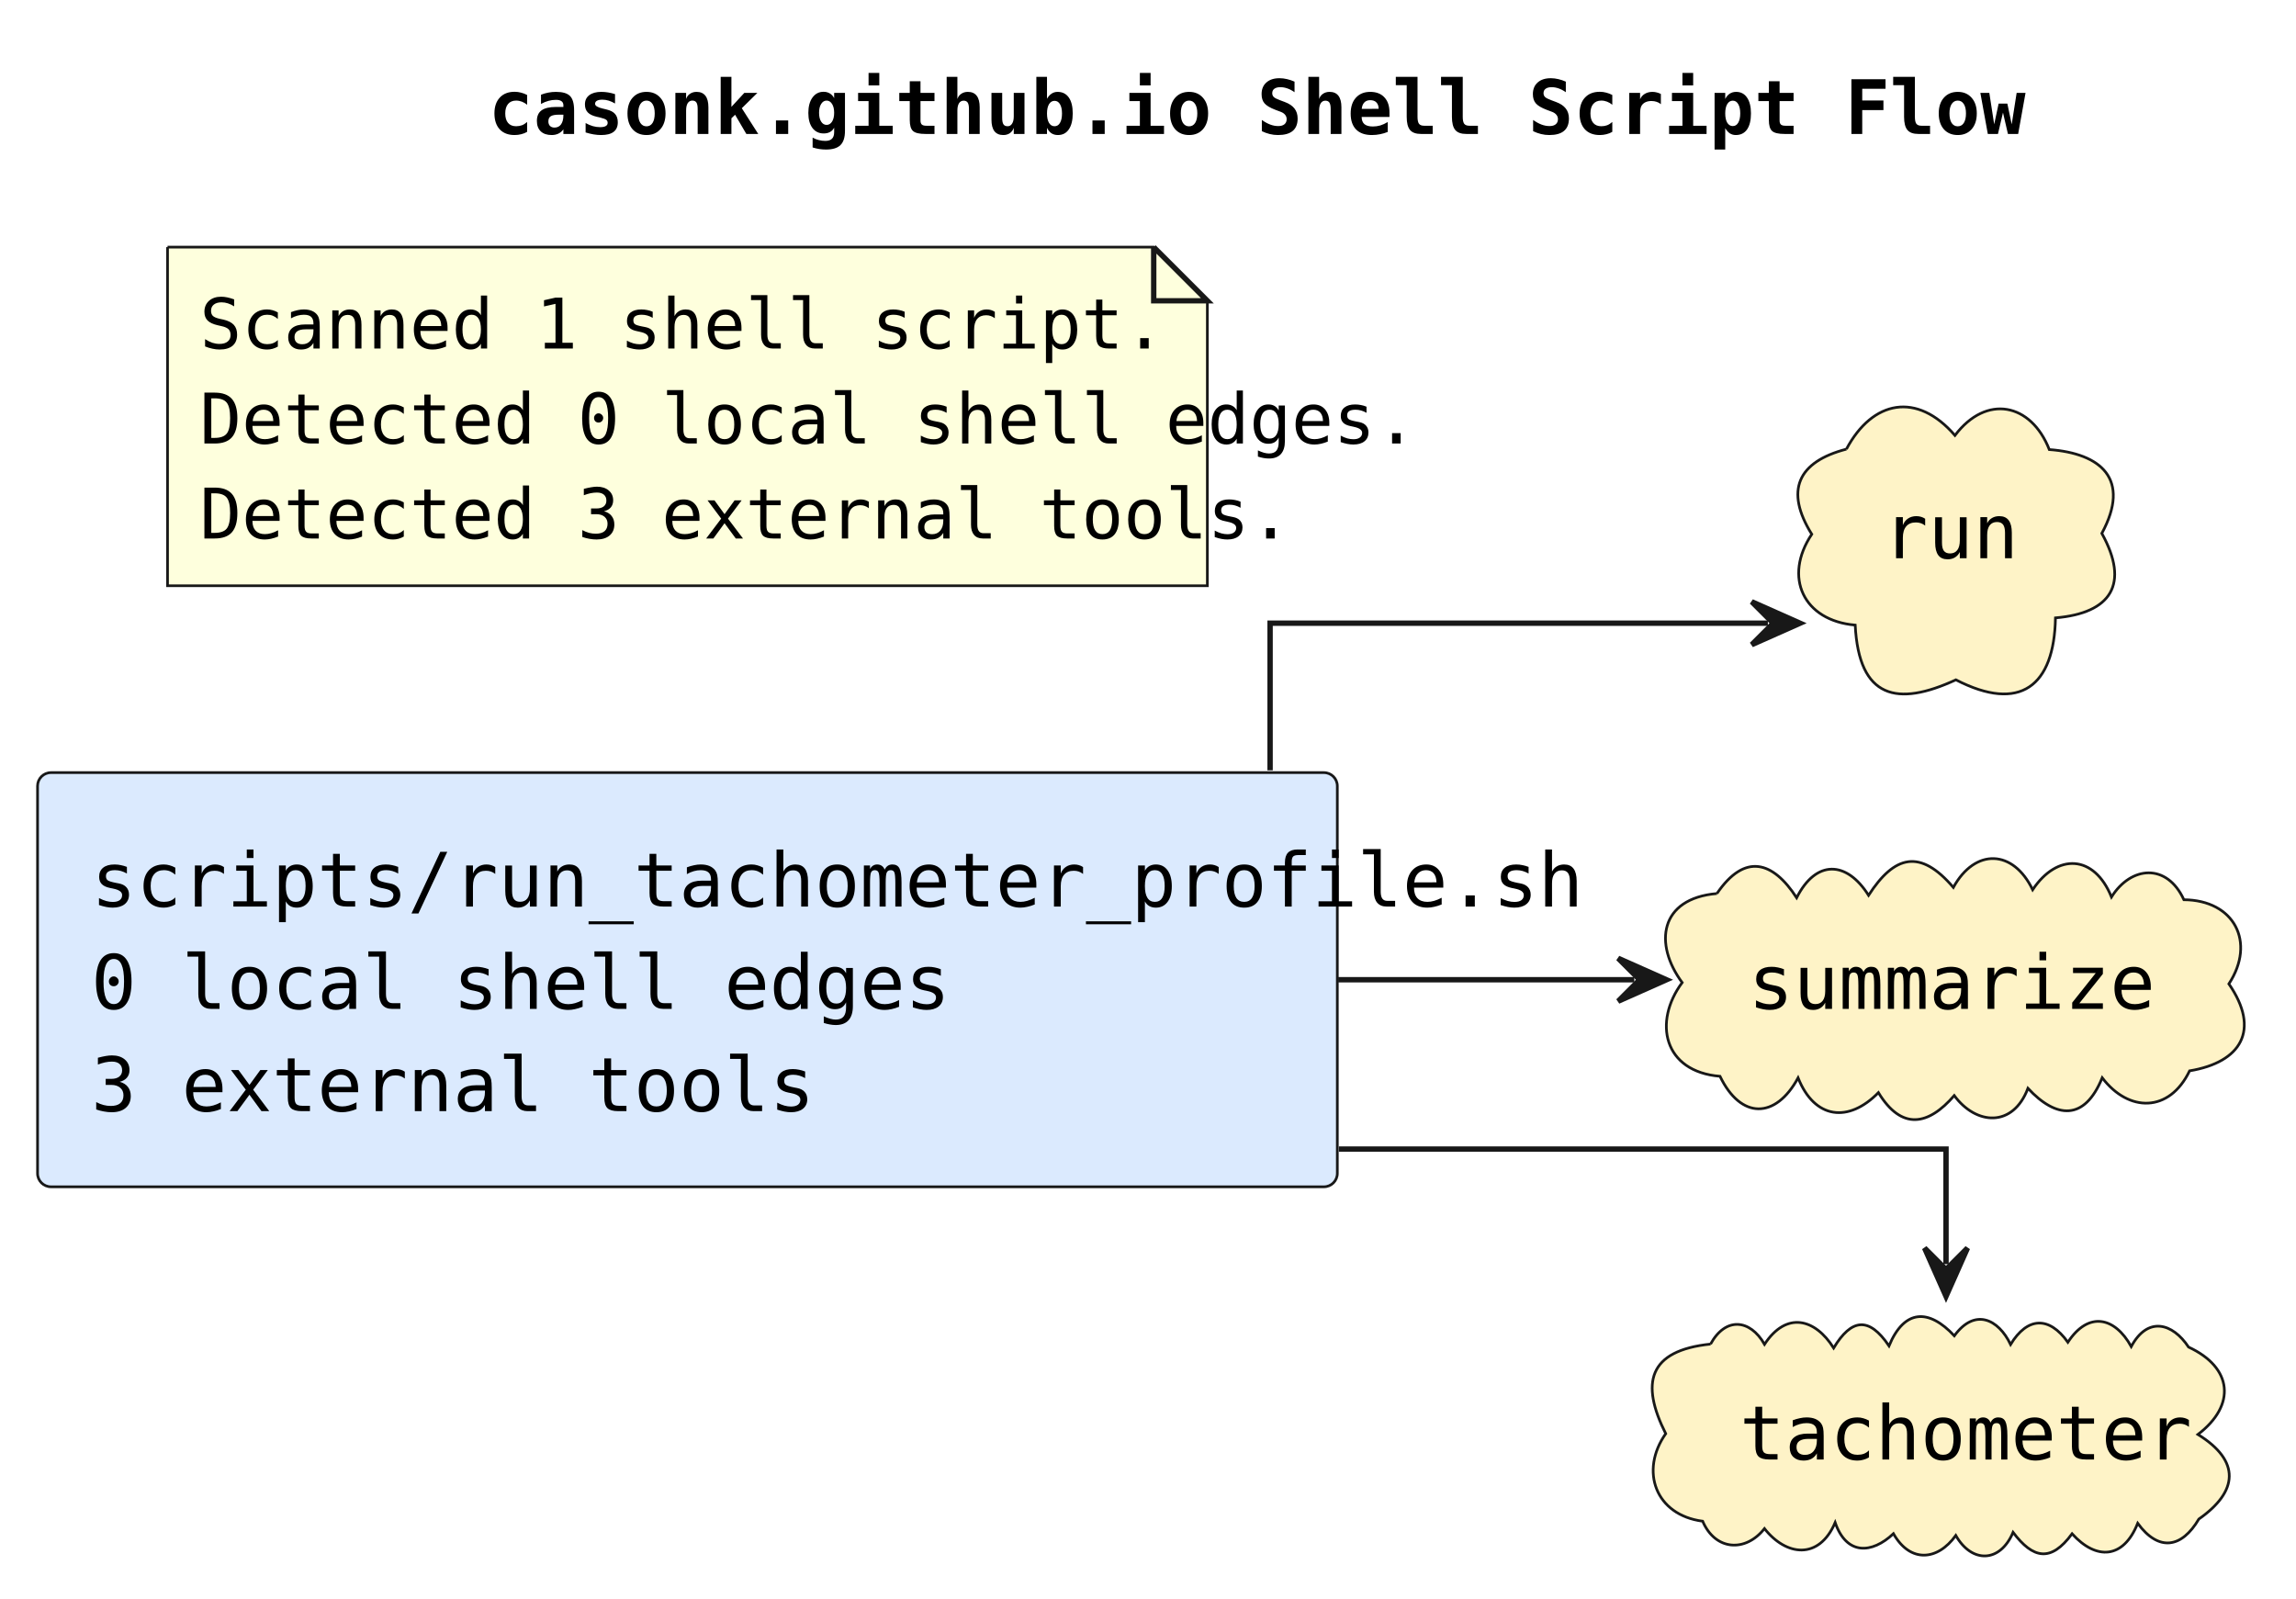
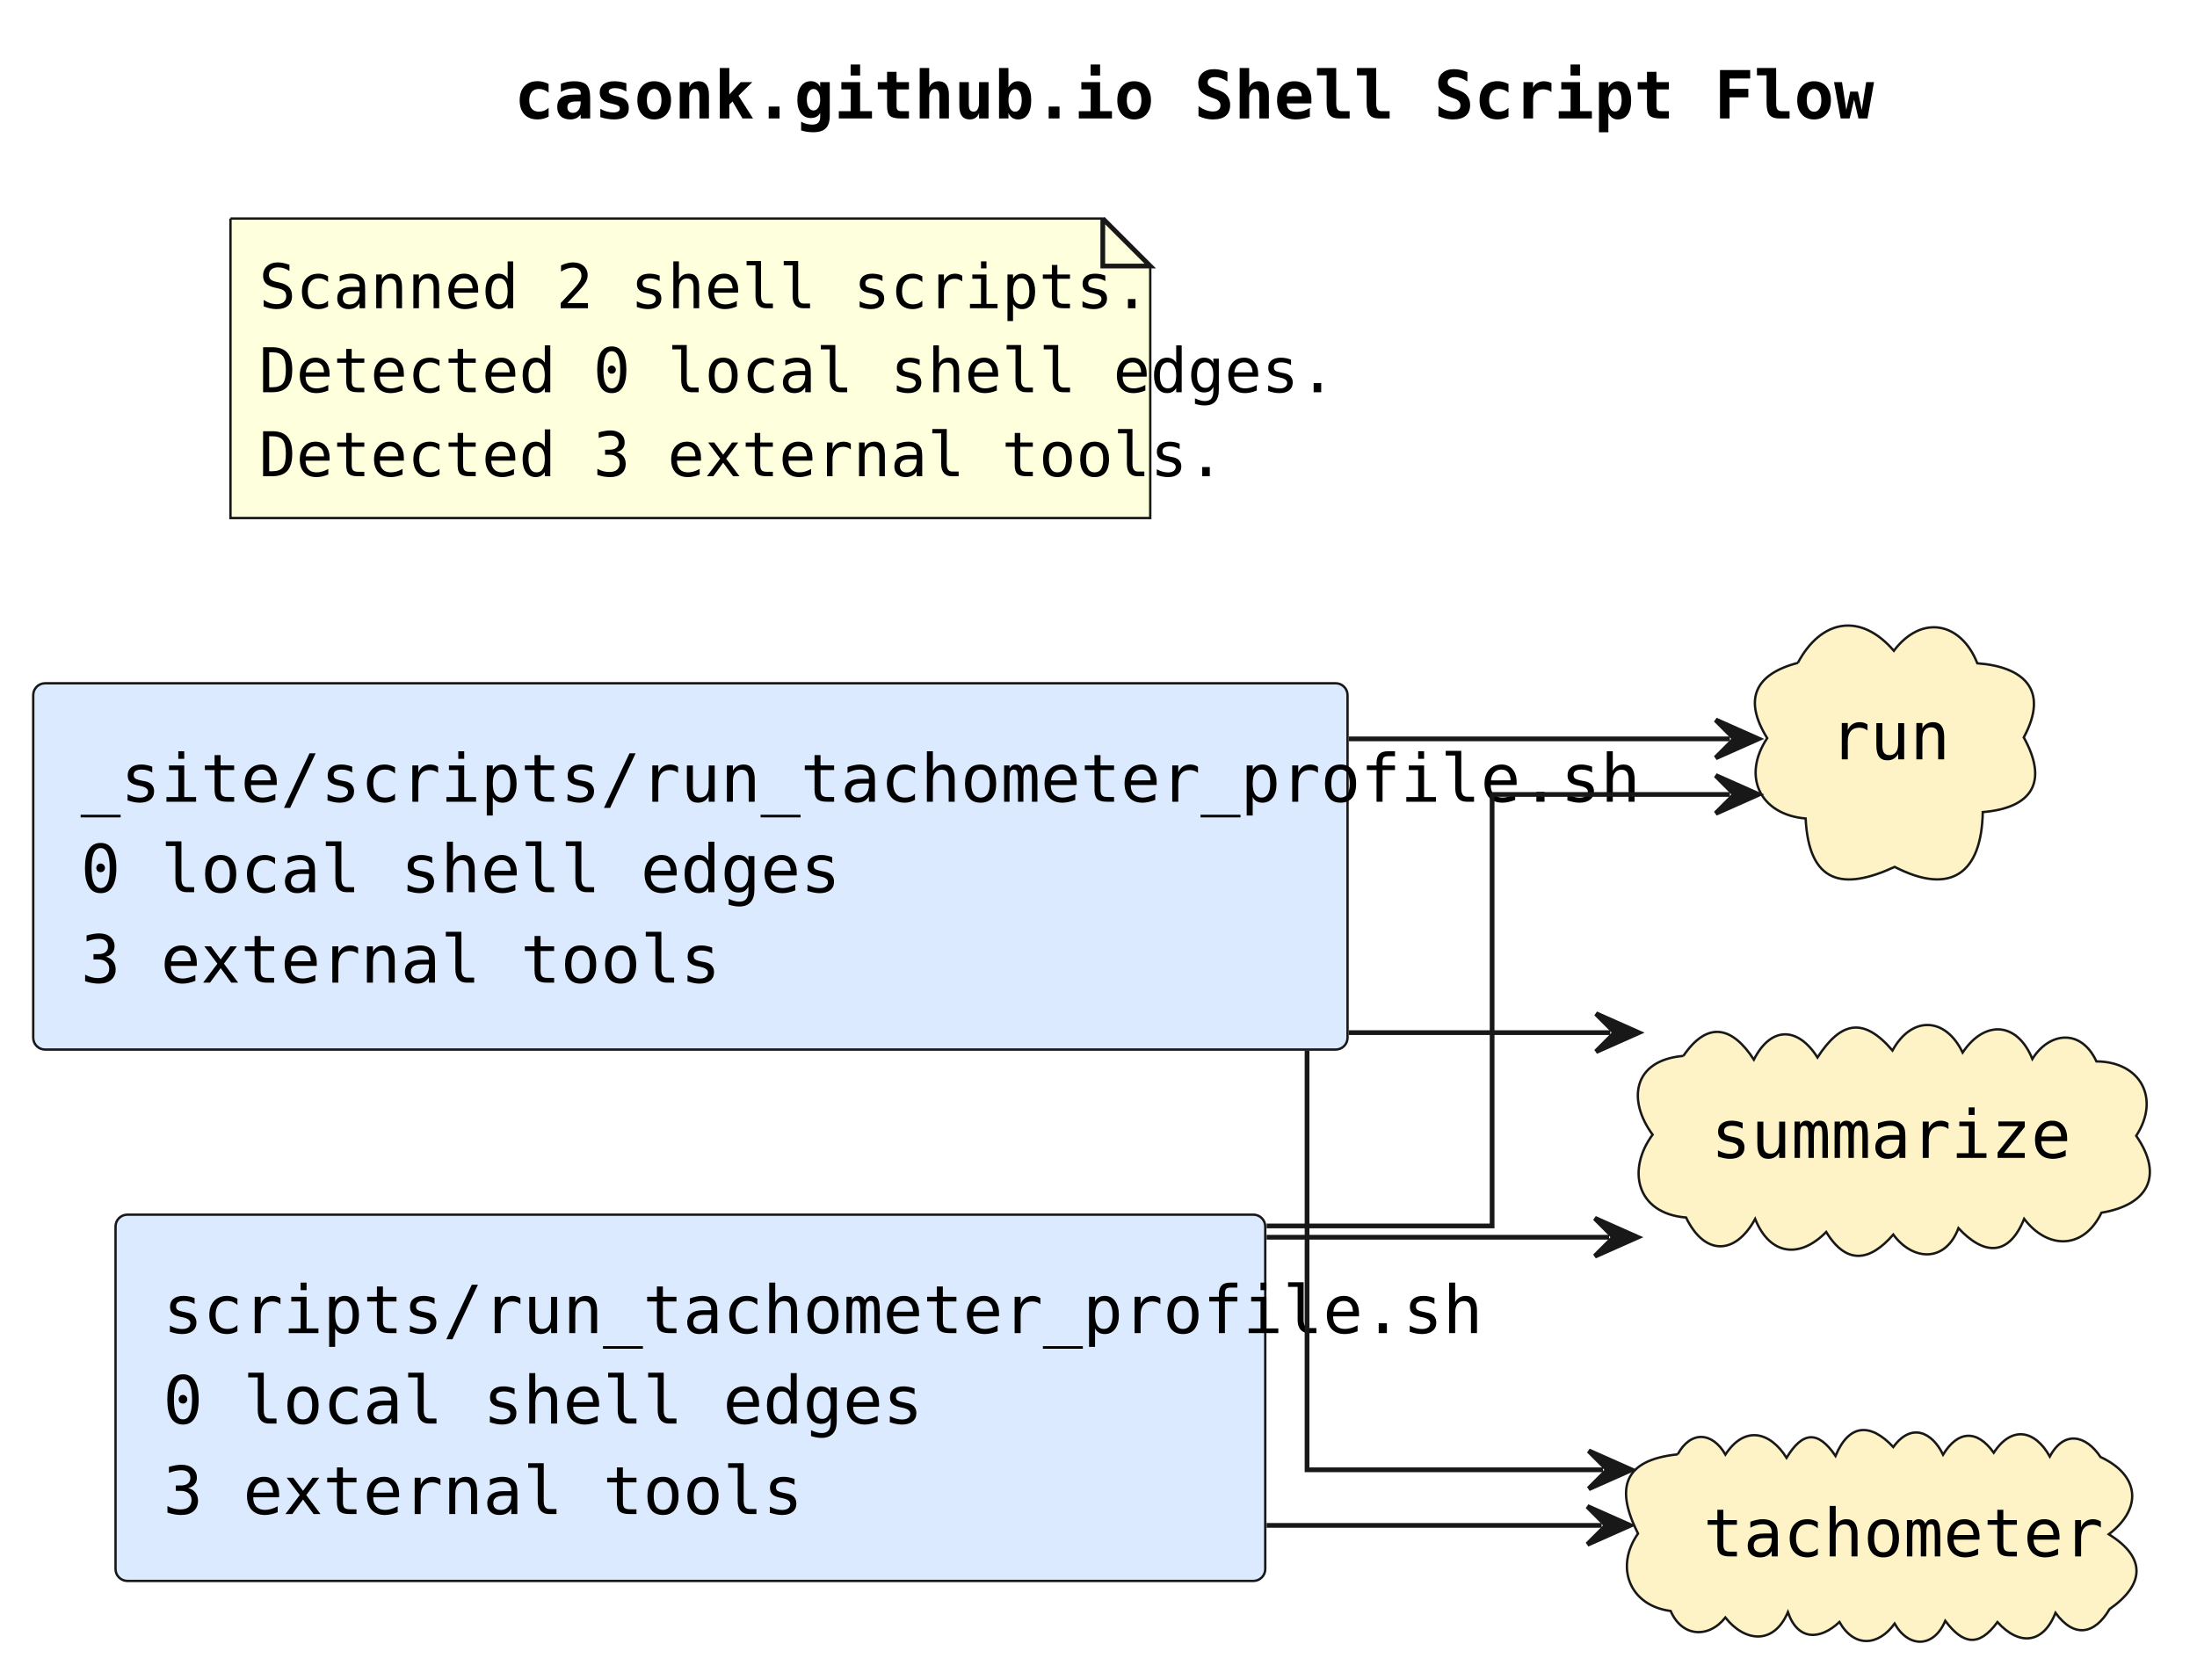
- <svg xmlns="http://www.w3.org/2000/svg" contentStyleType="text/css" data-diagram-type="DESCRIPTION" height="298px" preserveAspectRatio="none" style="width:428px;height:298px;background:#FFFFFF;" version="1.1" viewBox="0 0 428 298" width="428px" zoomAndPan="magnify">
+ <svg xmlns="http://www.w3.org/2000/svg" contentStyleType="text/css" data-diagram-type="DESCRIPTION" height="354px" preserveAspectRatio="none" style="width:463px;height:354px;background:#FFFFFF;" version="1.1" viewBox="0 0 463 354" width="463px" zoomAndPan="magnify">
  <defs />
  <g>
    <g class="title" data-source-line="1">
-       <text fill="#000000" font-family="Monospace" font-size="14" font-weight="bold" lengthAdjust="spacing" textLength="232.41" x="91.012" y="24.966">casonk.github.io Shell Script Flow</text>
+       <text fill="#000000" font-family="Monospace" font-size="14" font-weight="bold" lengthAdjust="spacing" textLength="232.41" x="108.362" y="24.966">casonk.github.io Shell Script Flow</text>
    </g>
-     <g class="entity" data-qualified-name="shell_scripts_run_tachometer_profile_sh" data-source-line="7" id="ent0002">
-       <rect fill="#DBEAFE" height="77.204" rx="2.5" ry="2.5" style="stroke:#181818;stroke-width:0.5;" width="242.291" x="7" y="144.018" />
-       <text fill="#000000" font-family="Monospace" font-size="14" lengthAdjust="spacing" textLength="222.291" x="17" y="168.984">scripts/run_tachometer_profile.sh</text>
+     <g class="entity" data-qualified-name="shell_site_scripts_run_tachometer_profile_sh" data-source-line="7" id="ent0002">
+       <rect fill="#DBEAFE" height="77.204" rx="2.5" ry="2.5" style="stroke:#181818;stroke-width:0.5;" width="276.983" x="7" y="144.018" />
+       <text fill="#000000" font-family="Monospace" font-size="14" lengthAdjust="spacing" textLength="256.983" x="17" y="168.984">_site/scripts/run_tachometer_profile.sh</text>
      <text fill="#000000" font-family="Monospace" font-size="14" lengthAdjust="spacing" textLength="119.391" x="17" y="188.052">0 local shell edges</text>
      <text fill="#000000" font-family="Monospace" font-size="14" lengthAdjust="spacing" textLength="101.752" x="17" y="207.12">3 external tools</text>
    </g>
-     <g class="entity" data-qualified-name="tool_run" data-source-line="8" id="ent0003">
-       <path d="M344.19,83.721 C349.062,74.579 357.365,72.98 364.425,81.164 C370.289,73.4 378.613,75.138 382.013,83.802 C391.602,84.511 397.292,89.264 391.804,99.424 C397.038,108.87 393.536,114.29 383.163,115.173 C382.925,127.897 376.593,132.892 364.6,126.721 C353.693,131.754 346.531,130.268 345.83,116.52 C336.169,115.686 332.381,107.594 337.734,99.583 C332.678,91.456 335.095,86.088 344.19,83.721" fill="#FEF3C7" style="stroke:#181818;stroke-width:0.5;" />
-       <text fill="#000000" font-family="Monospace" font-size="14" lengthAdjust="spacing" textLength="23.086" x="350.98" y="104.054">run</text>
+     <g class="entity" data-qualified-name="shell_scripts_run_tachometer_profile_sh" data-source-line="8" id="ent0003">
+       <rect fill="#DBEAFE" height="77.204" rx="2.5" ry="2.5" style="stroke:#181818;stroke-width:0.5;" width="242.291" x="24.35" y="256.018" />
+       <text fill="#000000" font-family="Monospace" font-size="14" lengthAdjust="spacing" textLength="222.291" x="34.35" y="280.984">scripts/run_tachometer_profile.sh</text>
+       <text fill="#000000" font-family="Monospace" font-size="14" lengthAdjust="spacing" textLength="119.391" x="34.35" y="300.052">0 local shell edges</text>
+       <text fill="#000000" font-family="Monospace" font-size="14" lengthAdjust="spacing" textLength="101.752" x="34.35" y="319.12">3 external tools</text>
    </g>
-     <g class="entity" data-qualified-name="tool_summarize" data-source-line="9" id="ent0004">
-       <path d="M320.056,166.558 C325.25,158.938 330.488,160.512 334.915,167.346 C338.532,160.195 344.239,160.429 348.32,166.889 C353.154,159.425 357.921,158.155 364.126,165.417 C368.187,158.05 375.286,158.316 378.911,165.851 C383.495,158.991 390.387,159.268 393.602,167.209 C397.239,161.395 403.939,160.832 407.102,167.713 C416.469,167.784 420.579,175.601 415.489,183.401 C421.434,192.014 417.761,198.017 408.166,199.609 C404.384,207.46 396.795,207.368 391.876,200.902 C388.57,209.019 383.288,208.51 378.029,202.867 C375.237,210.247 368.354,209.734 364.295,204.216 C359.466,209.793 354.495,210.772 350.158,203.668 C344.6,209.336 338.279,208.645 335.182,200.917 C330.992,208.636 324.502,208.676 320.628,200.625 C310.068,199.77 308.135,190.468 313.577,183.155 C308.263,175.971 309.329,167.48 320.056,166.558" fill="#FEF3C7" style="stroke:#181818;stroke-width:0.5;" />
-       <text fill="#000000" font-family="Monospace" font-size="14" lengthAdjust="spacing" textLength="73.262" x="325.89" y="188.054">summarize</text>
+     <g class="entity" data-qualified-name="tool_run" data-source-line="9" id="ent0004">
+       <path d="M378.88,139.721 C383.752,130.579 392.055,128.98 399.115,137.164 C404.979,129.4 413.303,131.138 416.703,139.803 C426.292,140.511 431.982,145.264 426.494,155.424 C431.728,164.87 428.226,170.29 417.853,171.173 C417.615,183.898 411.283,188.892 399.29,182.721 C388.383,187.754 381.221,186.268 380.52,172.52 C370.859,171.686 367.071,163.594 372.424,155.583 C367.368,147.456 369.785,142.088 378.88,139.721" fill="#FEF3C7" style="stroke:#181818;stroke-width:0.5;" />
+       <text fill="#000000" font-family="Monospace" font-size="14" lengthAdjust="spacing" textLength="23.086" x="385.67" y="160.054">run</text>
    </g>
-     <g class="entity" data-qualified-name="tool_tachometer" data-source-line="10" id="ent0005">
-       <path d="M318.867,250.541 C321.641,245.467 326.196,245.827 328.927,250.584 C333.008,244.359 338.356,245.785 341.813,251.271 C345.13,245.784 348.386,245.358 352.128,250.874 C355.019,243.97 359.572,243.931 364.306,248.999 C368.121,243.761 372.512,245.861 374.793,250.61 C377.926,245.481 381.955,245.266 385.476,250.197 C389.317,244.356 394.221,245.478 397.288,251.002 C400.356,245.299 404.997,246.598 407.972,251.1 C416.201,254.911 416.882,261.925 409.72,267.387 C417.74,272.351 417.221,278.032 409.888,283.16 C406.706,288.562 402.419,289.303 398.491,283.95 C395.833,290.615 390.772,290.874 386.258,285.9 C382.293,291.284 378.975,290.548 375.257,285.635 C372.849,291.322 367.585,291.465 364.582,286.217 C361.173,290.953 356.075,291.37 352.959,285.883 C348.935,289.662 344.225,289.942 342.093,283.809 C339.093,290.828 332.956,290.067 328.917,284.936 C325.373,289.414 319.747,289.05 317.395,283.559 C308.588,282.41 305.632,274.164 310.509,267.241 C305.792,257.838 307.212,251.749 318.867,250.541" fill="#FEF3C7" style="stroke:#181818;stroke-width:0.5;" />
-       <text fill="#000000" font-family="Monospace" font-size="14" lengthAdjust="spacing" textLength="76.468" x="324.29" y="272.054">tachometer</text>
+     <g class="entity" data-qualified-name="tool_summarize" data-source-line="10" id="ent0005">
+       <path d="M354.756,222.558 C359.95,214.938 365.188,216.512 369.615,223.346 C373.232,216.195 378.939,216.429 383.02,222.889 C387.854,215.425 392.621,214.155 398.826,221.417 C402.887,214.05 409.986,214.316 413.611,221.851 C418.195,214.991 425.087,215.268 428.302,223.209 C431.939,217.395 438.639,216.832 441.802,223.713 C451.169,223.784 455.279,231.601 450.189,239.401 C456.134,248.014 452.461,254.017 442.866,255.609 C439.084,263.461 431.495,263.368 426.576,256.902 C423.27,265.019 417.988,264.51 412.729,258.866 C409.937,266.247 403.054,265.735 398.995,260.216 C394.166,265.793 389.195,266.772 384.858,259.668 C379.3,265.336 372.979,264.645 369.882,256.916 C365.692,264.636 359.202,264.676 355.328,256.625 C344.768,255.77 342.835,246.468 348.277,239.155 C342.963,231.971 344.029,223.48 354.756,222.558" fill="#FEF3C7" style="stroke:#181818;stroke-width:0.5;" />
+       <text fill="#000000" font-family="Monospace" font-size="14" lengthAdjust="spacing" textLength="73.262" x="360.59" y="244.054">summarize</text>
    </g>
-     <g class="entity" data-qualified-name="shellGraphSummary" data-source-line="15" id="ent0009">
-       <path d="M31.23,46.068 L31.23,109.186 L225.065,109.186 L225.065,56.068 L215.065,46.068 L31.23,46.068" fill="#FEFFDD" style="stroke:#181818;stroke-width:0.5;" />
-       <path d="M215.065,46.068 L215.065,56.068 L225.065,56.068 L215.065,46.068" fill="#FEFFDD" style="stroke:#181818;stroke-width:1;" />
-       <text fill="#000000" font-family="Monospace" font-size="13" lengthAdjust="spacing" textLength="135.304" x="37.23" y="64.965">Scanned 1 shell script.</text>
-       <text fill="#000000" font-family="Monospace" font-size="13" lengthAdjust="spacing" textLength="172.835" x="37.23" y="82.671">Detected 0 local shell edges.</text>
-       <text fill="#000000" font-family="Monospace" font-size="13" lengthAdjust="spacing" textLength="156.455" x="37.23" y="100.377">Detected 3 external tools.</text>
+     <g class="entity" data-qualified-name="tool_tachometer" data-source-line="11" id="ent0006">
+       <path d="M353.557,306.541 C356.331,301.467 360.886,301.827 363.617,306.584 C367.698,300.359 373.046,301.785 376.503,307.271 C379.82,301.784 383.076,301.358 386.818,306.873 C389.709,299.969 394.262,299.931 398.996,304.999 C402.811,299.761 407.202,301.861 409.483,306.61 C412.616,301.481 416.645,301.266 420.166,306.197 C424.007,300.356 428.911,301.478 431.978,307.002 C435.046,301.299 439.687,302.598 442.662,307.1 C450.891,310.911 451.572,317.925 444.41,323.387 C452.43,328.351 451.911,334.032 444.578,339.16 C441.396,344.562 437.109,345.303 433.181,339.95 C430.523,346.615 425.462,346.874 420.948,341.9 C416.983,347.284 413.665,346.548 409.947,341.635 C407.539,347.322 402.275,347.465 399.272,342.217 C395.863,346.953 390.765,347.37 387.649,341.883 C383.625,345.662 378.915,345.942 376.783,339.809 C373.783,346.828 367.646,346.067 363.607,340.936 C360.063,345.414 354.437,345.05 352.085,339.559 C343.278,338.41 340.322,330.164 345.199,323.241 C340.482,313.838 341.902,307.749 353.557,306.541" fill="#FEF3C7" style="stroke:#181818;stroke-width:0.5;" />
+       <text fill="#000000" font-family="Monospace" font-size="14" lengthAdjust="spacing" textLength="76.468" x="358.98" y="328.054">tachometer</text>
    </g>
-     <g class="link" data-entity-1="ent0002" data-entity-2="ent0003" data-link-type="dependency" data-source-line="11" id="lnk6">
-       <path d="M236.76,143.588 C236.76,129.118 236.76,116.168 236.76,116.168 C236.76,116.168 292.59,116.168 329.55,116.168" fill="none" id="shell_scripts_run_tachometer_profile_sh-to-tool_run" style="stroke:#181818;stroke-width:1;" />
-       <polygon fill="#181818" points="335.55,116.168,326.55,112.168,330.55,116.168,326.55,120.168,335.55,116.168" style="stroke:#181818;stroke-width:1;" />
+     <g class="entity" data-qualified-name="shellGraphSummary" data-source-line="19" id="ent0013">
+       <path d="M48.57,46.068 L48.57,109.186 L242.405,109.186 L242.405,56.068 L232.405,46.068 L48.57,46.068" fill="#FEFFDD" style="stroke:#181818;stroke-width:0.5;" />
+       <path d="M232.405,46.068 L232.405,56.068 L242.405,56.068 L232.405,46.068" fill="#FEFFDD" style="stroke:#181818;stroke-width:1;" />
+       <text fill="#000000" font-family="Monospace" font-size="13" lengthAdjust="spacing" textLength="141.531" x="54.57" y="64.965">Scanned 2 shell scripts.</text>
+       <text fill="#000000" font-family="Monospace" font-size="13" lengthAdjust="spacing" textLength="172.835" x="54.57" y="82.671">Detected 0 local shell edges.</text>
+       <text fill="#000000" font-family="Monospace" font-size="13" lengthAdjust="spacing" textLength="156.455" x="54.57" y="100.377">Detected 3 external tools.</text>
    </g>
-     <g class="link" data-entity-1="ent0002" data-entity-2="ent0004" data-link-type="dependency" data-source-line="12" id="lnk7">
-       <path d="M249.45,182.628 C271.01,182.628 286.38,182.628 304.65,182.628" fill="none" id="shell_scripts_run_tachometer_profile_sh-to-tool_summarize" style="stroke:#181818;stroke-width:1;" />
-       <polygon fill="#181818" points="310.65,182.628,301.65,178.628,305.65,182.628,301.65,186.628,310.65,182.628" style="stroke:#181818;stroke-width:1;" />
+     <g class="link" data-entity-1="ent0003" data-entity-2="ent0004" data-link-type="dependency" data-source-line="12" id="lnk7">
+       <path d="M266.94,258.398 C293.8,258.398 314.45,258.398 314.45,258.398 C314.45,258.398 314.45,167.448 314.45,167.448 C314.45,167.448 340.38,167.448 364.57,167.448" fill="none" id="shell_scripts_run_tachometer_profile_sh-to-tool_run" style="stroke:#181818;stroke-width:1;" />
+       <polygon fill="#181818" points="370.57,167.448,361.57,163.448,365.57,167.448,361.57,171.448,370.57,167.448" style="stroke:#181818;stroke-width:1;" />
    </g>
-     <g class="link" data-entity-1="ent0002" data-entity-2="ent0005" data-link-type="dependency" data-source-line="13" id="lnk8">
-       <path d="M249.58,214.188 C306.82,214.188 362.76,214.188 362.76,214.188 C362.76,214.188 362.76,222.128 362.76,235.638" fill="none" id="shell_scripts_run_tachometer_profile_sh-to-tool_tachometer" style="stroke:#181818;stroke-width:1;" />
-       <polygon fill="#181818" points="362.76,241.638,366.76,232.638,362.76,236.638,358.76,232.638,362.76,241.638" style="stroke:#181818;stroke-width:1;" />
+     <g class="link" data-entity-1="ent0003" data-entity-2="ent0005" data-link-type="dependency" data-source-line="13" id="lnk8">
+       <path d="M266.93,260.778 C294.46,260.778 316.28,260.778 339.1,260.778" fill="none" id="shell_scripts_run_tachometer_profile_sh-to-tool_summarize" style="stroke:#181818;stroke-width:1;" />
+       <polygon fill="#181818" points="345.1,260.778,336.1,256.778,340.1,260.778,336.1,264.778,345.1,260.778" style="stroke:#181818;stroke-width:1;" />
+     </g>
+     <g class="link" data-entity-1="ent0003" data-entity-2="ent0006" data-link-type="dependency" data-source-line="14" id="lnk9">
+       <path d="M266.93,321.518 C293.84,321.518 315.01,321.518 337.53,321.518" fill="none" id="shell_scripts_run_tachometer_profile_sh-to-tool_tachometer" style="stroke:#181818;stroke-width:1;" />
+       <polygon fill="#181818" points="343.53,321.518,334.53,317.518,338.53,321.518,334.53,325.518,343.53,321.518" style="stroke:#181818;stroke-width:1;" />
+     </g>
+     <g class="link" data-entity-1="ent0002" data-entity-2="ent0004" data-link-type="dependency" data-source-line="15" id="lnk10">
+       <path d="M284.24,155.738 C317.29,155.738 343.15,155.738 364.56,155.738" fill="none" id="shell_site_scripts_run_tachometer_profile_sh-to-tool_run" style="stroke:#181818;stroke-width:1;" />
+       <polygon fill="#181818" points="370.56,155.738,361.56,151.738,365.56,155.738,361.56,159.738,370.56,155.738" style="stroke:#181818;stroke-width:1;" />
+     </g>
+     <g class="link" data-entity-1="ent0002" data-entity-2="ent0005" data-link-type="dependency" data-source-line="16" id="lnk11">
+       <path d="M284.24,217.658 C306.01,217.658 321.26,217.658 339.35,217.658" fill="none" id="shell_site_scripts_run_tachometer_profile_sh-to-tool_summarize" style="stroke:#181818;stroke-width:1;" />
+       <polygon fill="#181818" points="345.35,217.658,336.35,213.658,340.35,217.658,336.35,221.658,345.35,217.658" style="stroke:#181818;stroke-width:1;" />
+     </g>
+     <g class="link" data-entity-1="ent0002" data-entity-2="ent0006" data-link-type="dependency" data-source-line="17" id="lnk12">
+       <path d="M275.45,221.468 C275.45,258.878 275.45,309.798 275.45,309.798 C275.45,309.798 305.09,309.798 337.81,309.798" fill="none" id="shell_site_scripts_run_tachometer_profile_sh-to-tool_tachometer" style="stroke:#181818;stroke-width:1;" />
+       <polygon fill="#181818" points="343.81,309.798,334.81,305.798,338.81,309.798,334.81,313.798,343.81,309.798" style="stroke:#181818;stroke-width:1;" />
    </g>
  </g>
</svg>
